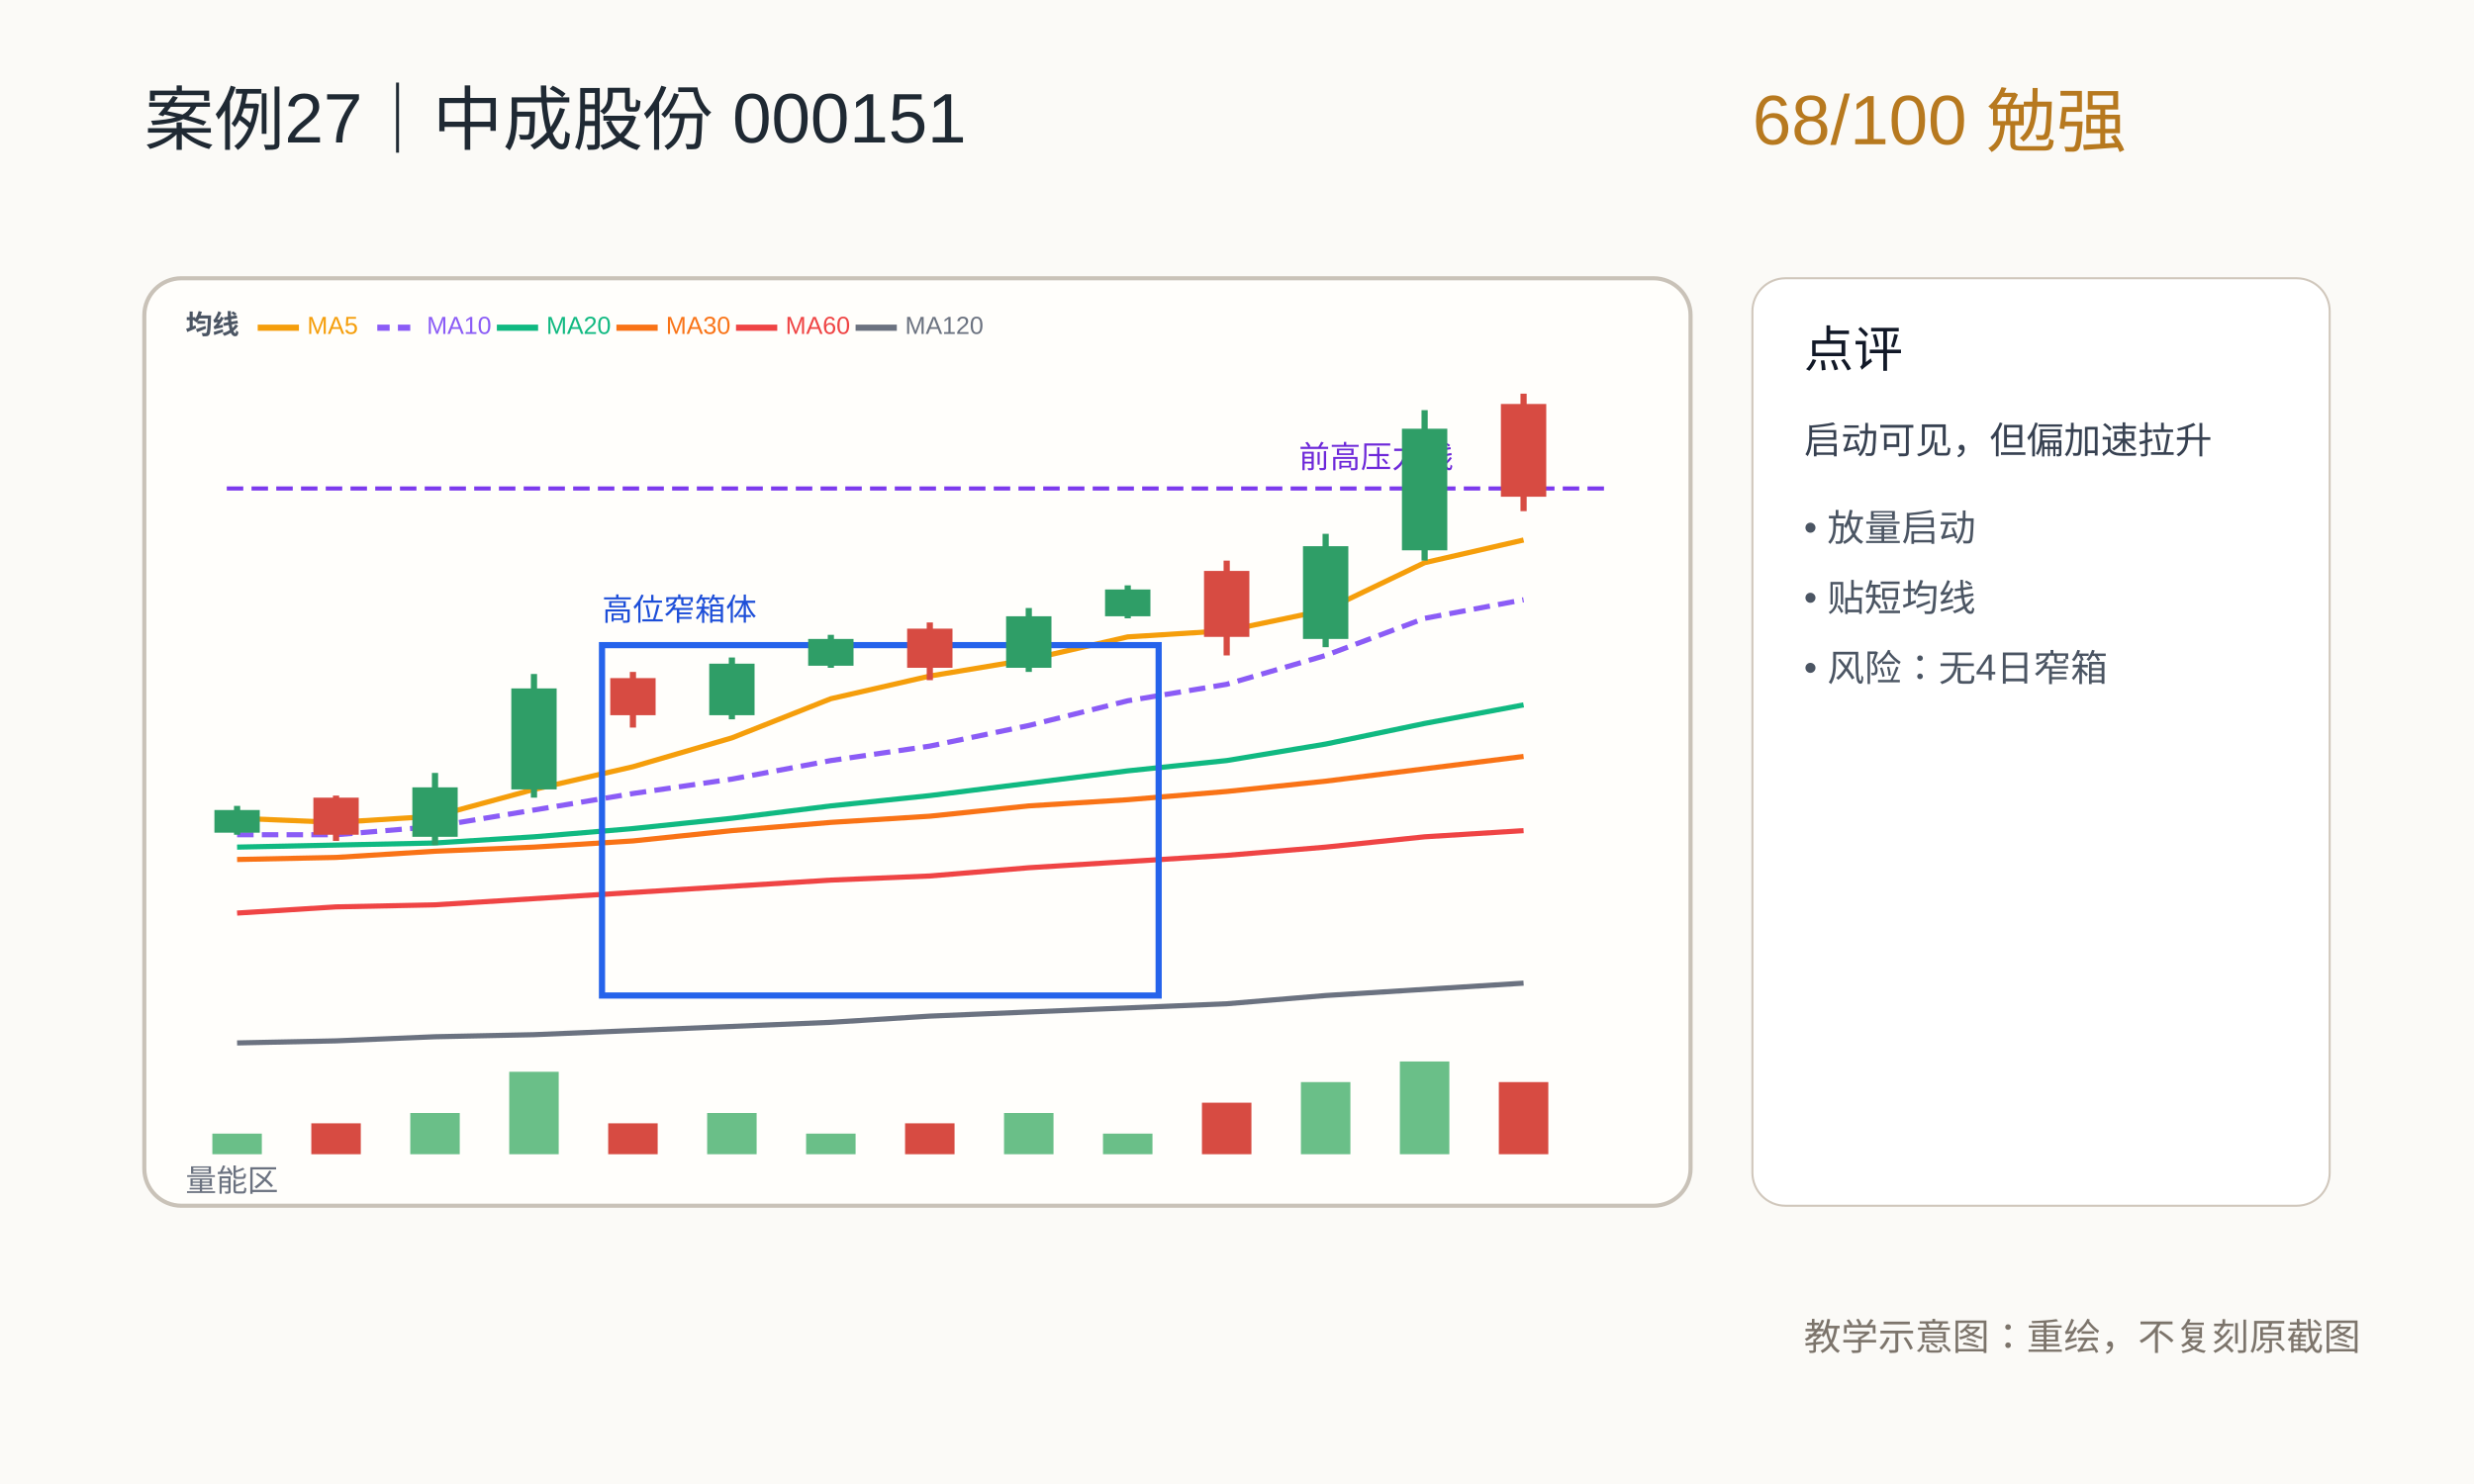
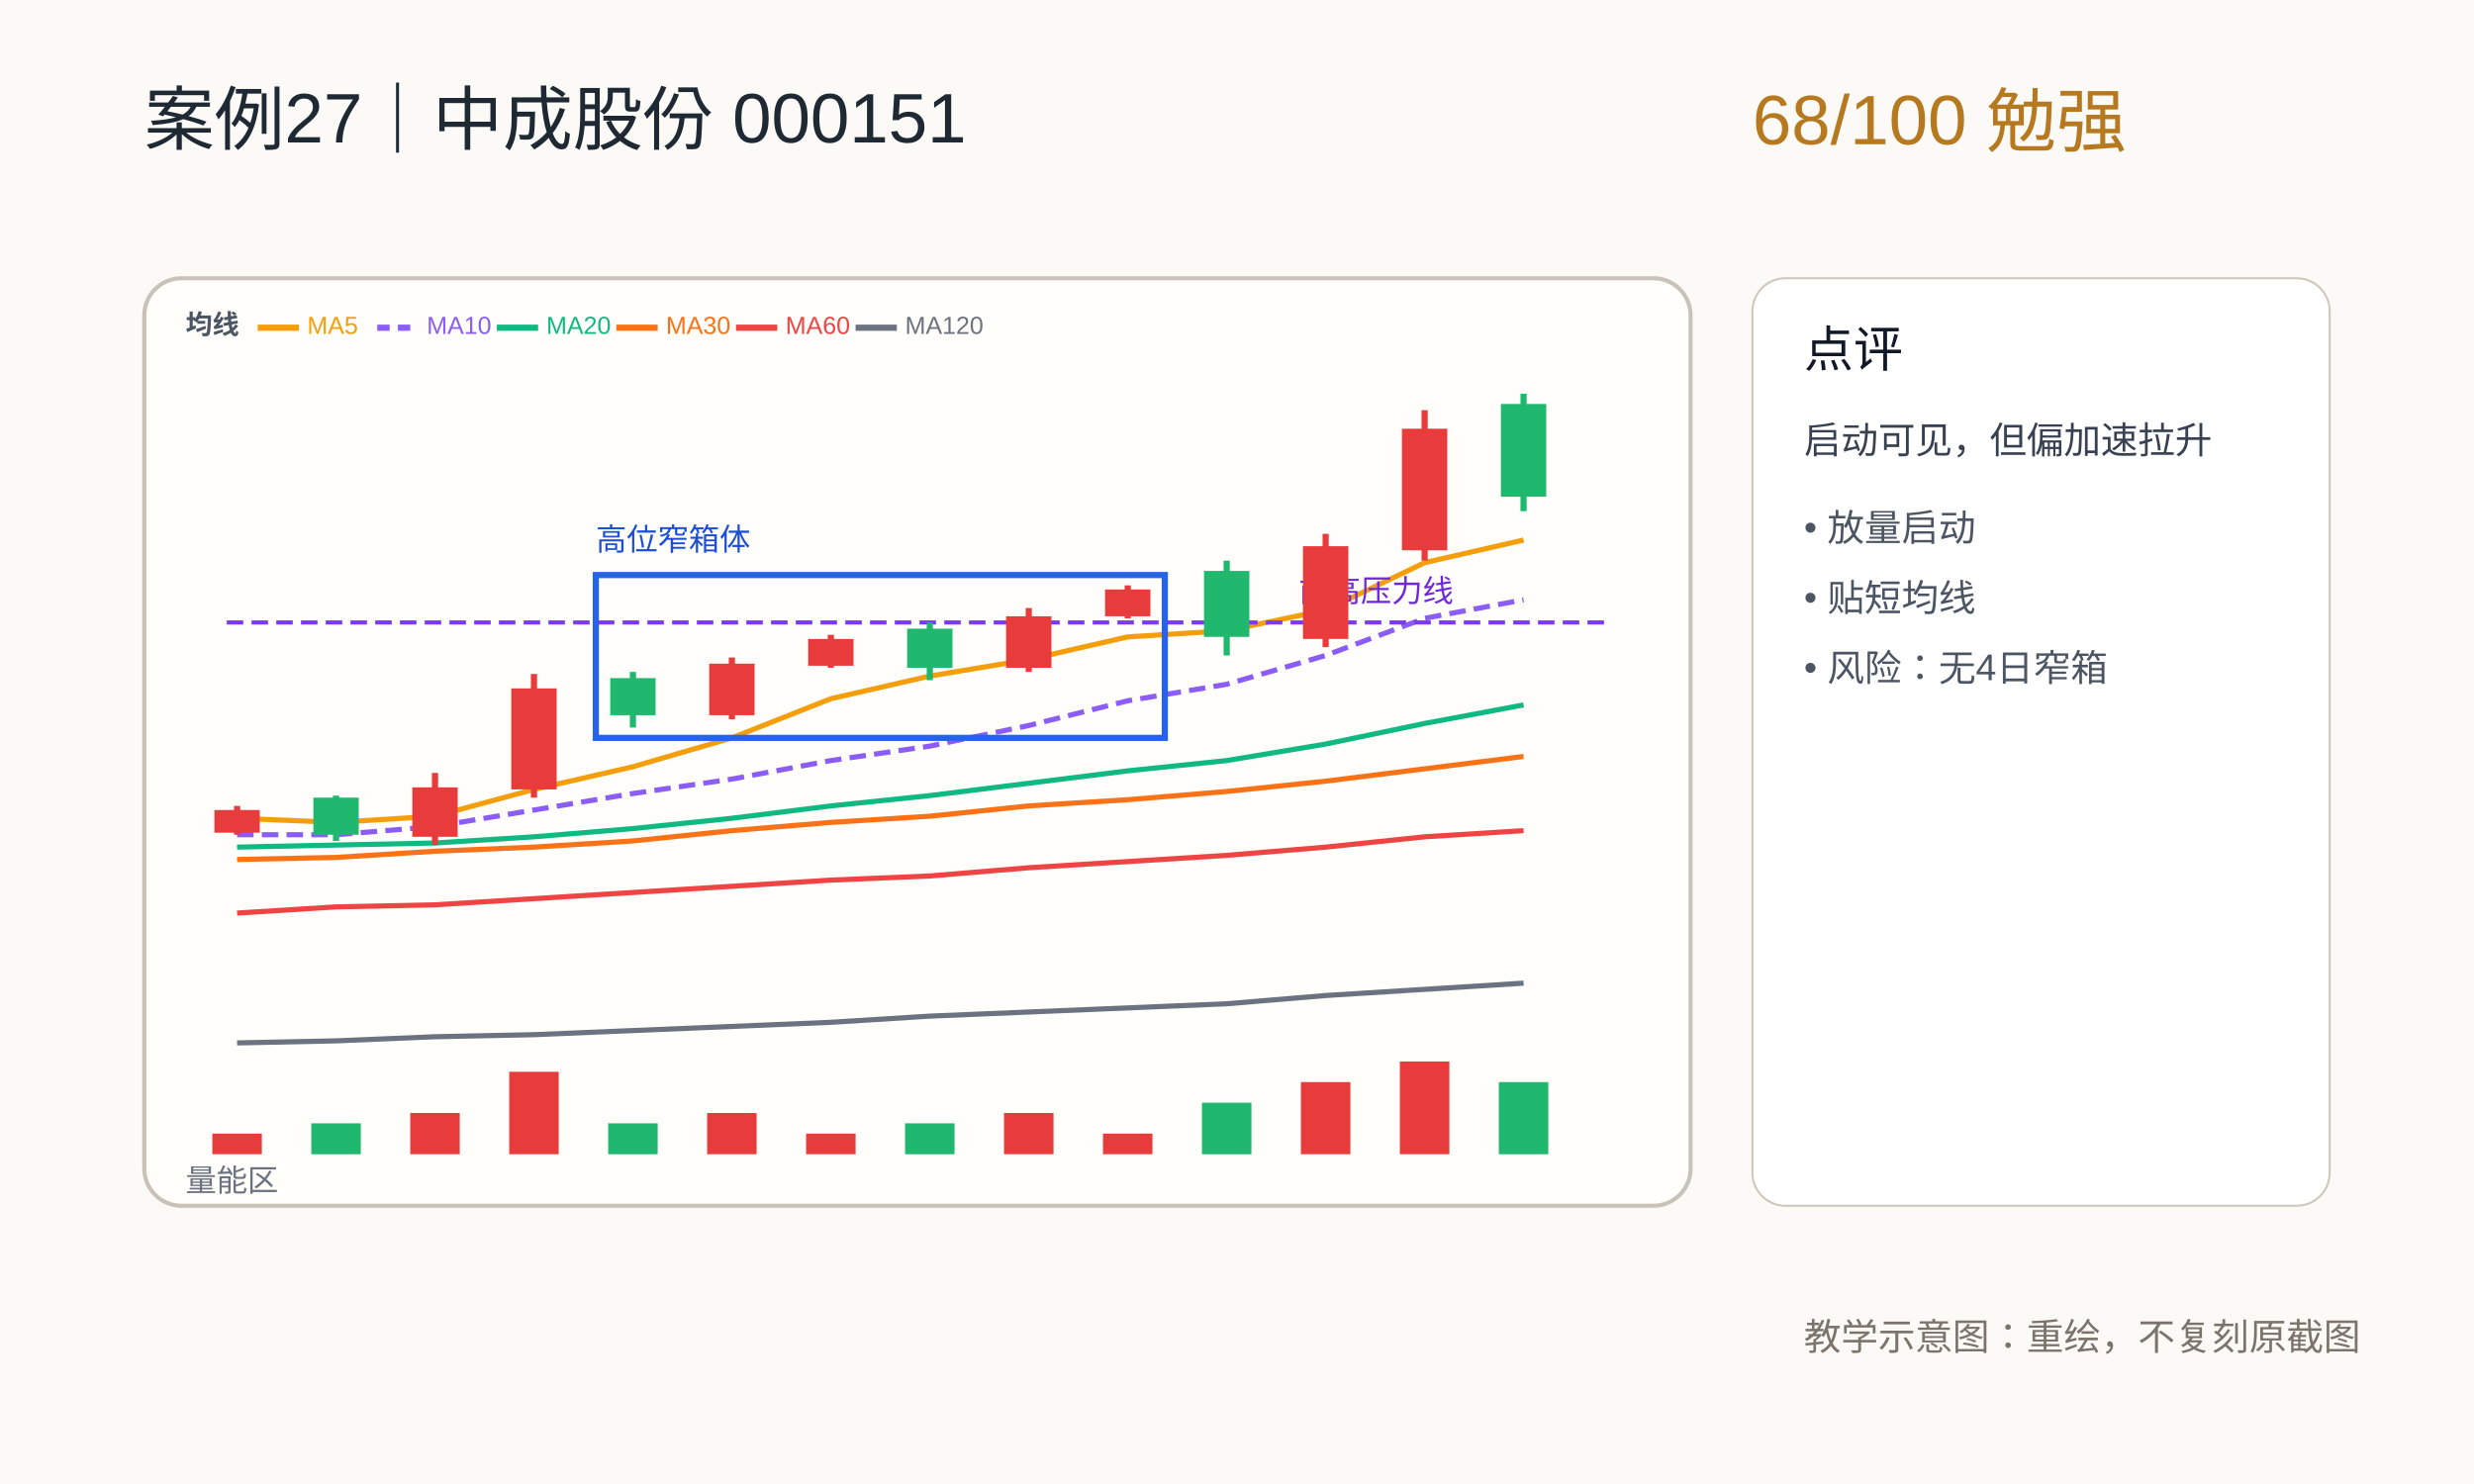
<svg xmlns="http://www.w3.org/2000/svg" width="1200" height="720" viewBox="0 0 1200 720">
  <rect width="1200" height="720" fill="#fbfaf7" />
  <rect x="70" y="135" width="750" height="450" rx="18" fill="#fffefb" stroke="#c9c2b8" stroke-width="2" />
  <text x="70" y="70" font-size="34" font-family="PingFang SC, Arial" fill="#1f2933">案例27｜中成股份 000151</text>
  <text x="850" y="70" font-size="34" font-family="PingFang SC, Arial" fill="#b7791f">68/100  勉强</text>
  <text x="90" y="162" font-size="13" font-family="PingFang SC, Arial" fill="#4b5563" font-weight="bold">均线</text>
  <line x1="125" y1="159" x2="145" y2="159" stroke="#f59e0b" stroke-width="3" />
  <text x="149" y="162" font-size="12" font-family="PingFang SC, Arial" fill="#f59e0b">MA5</text>
  <line x1="183" y1="159" x2="203" y2="159" stroke="#8b5cf6" stroke-width="3" stroke-dasharray="6,4" />
  <text x="207" y="162" font-size="12" font-family="PingFang SC, Arial" fill="#8b5cf6">MA10</text>
  <line x1="241" y1="159" x2="261" y2="159" stroke="#10b981" stroke-width="3" />
  <text x="265" y="162" font-size="12" font-family="PingFang SC, Arial" fill="#10b981">MA20</text>
  <line x1="299" y1="159" x2="319" y2="159" stroke="#f97316" stroke-width="3" />
  <text x="323" y="162" font-size="12" font-family="PingFang SC, Arial" fill="#f97316">MA30</text>
  <line x1="357" y1="159" x2="377" y2="159" stroke="#ef4444" stroke-width="3" />
  <text x="381" y="162" font-size="12" font-family="PingFang SC, Arial" fill="#ef4444">MA60</text>
  <line x1="415" y1="159" x2="435" y2="159" stroke="#6b7280" stroke-width="3" />
  <text x="439" y="162" font-size="12" font-family="PingFang SC, Arial" fill="#6b7280">MA120</text>
  <polyline points="115,397 163,399 211,396 259,383 307,372 355,358 403,339 451,328 499,320 547,309 595,306 643,296 691,273 739,262" fill="none" stroke="#f59e0b" stroke-width="2.5" />
  <polyline points="115,405 163,405 211,401 259,393 307,385 355,378 403,369 451,362 499,352 547,340 595,332 643,318 691,300 739,291" fill="none" stroke="#8b5cf6" stroke-width="2.5" stroke-dasharray="8,4" />
  <polyline points="115,411 163,410 211,409 259,406 307,402 355,397 403,391 451,386 499,380 547,374 595,369 643,361 691,351 739,342" fill="none" stroke="#10b981" stroke-width="2.5" />
  <polyline points="115,417 163,416 211,413 259,411 307,408 355,403 403,399 451,396 499,391 547,388 595,384 643,379 691,373 739,367" fill="none" stroke="#f97316" stroke-width="2.5" />
  <polyline points="115,443 163,440 211,439 259,436 307,433 355,430 403,427 451,425 499,421 547,418 595,415 643,411 691,406 739,403" fill="none" stroke="#ef4444" stroke-width="2.5" />
  <polyline points="115,506 163,505 211,503 259,502 307,500 355,498 403,496 451,493 499,491 547,489 595,487 643,483 691,480 739,477" fill="none" stroke="#6b7280" stroke-width="2.5" />
-   <line x1="110" y1="237" x2="780" y2="237" stroke="#7c3aed" stroke-width="2" stroke-dasharray="8,4" />
-   <text x="630" y="227" font-size="15" font-family="PingFang SC, Arial" fill="#6d28d9">前高压力线</text>
-   <rect x="292" y="313" width="270" height="170" fill="none" stroke="#2563eb" stroke-width="3" />
-   <text x="292" y="301" font-size="15" font-family="PingFang SC, Arial" fill="#1d4ed8">高位窄箱体</text>
-   <line x1="115" y1="391" x2="115" y2="405" stroke="#2f9e67" stroke-width="3" />
-   <rect x="104" y="393" width="22" height="11" fill="#2f9e67" />
-   <line x1="163" y1="386" x2="163" y2="408" stroke="#d74b42" stroke-width="3" />
-   <rect x="152" y="387" width="22" height="18" fill="#d74b42" />
-   <line x1="211" y1="375" x2="211" y2="410" stroke="#2f9e67" stroke-width="3" />
-   <rect x="200" y="382" width="22" height="24" fill="#2f9e67" />
-   <line x1="259" y1="327" x2="259" y2="387" stroke="#2f9e67" stroke-width="3" />
-   <rect x="248" y="334" width="22" height="49" fill="#2f9e67" />
-   <line x1="307" y1="326" x2="307" y2="353" stroke="#d74b42" stroke-width="3" />
-   <rect x="296" y="329" width="22" height="18" fill="#d74b42" />
-   <line x1="355" y1="319" x2="355" y2="349" stroke="#2f9e67" stroke-width="3" />
-   <rect x="344" y="322" width="22" height="25" fill="#2f9e67" />
-   <line x1="403" y1="308" x2="403" y2="324" stroke="#2f9e67" stroke-width="3" />
-   <rect x="392" y="310" width="22" height="13" fill="#2f9e67" />
-   <line x1="451" y1="302" x2="451" y2="330" stroke="#d74b42" stroke-width="3" />
-   <rect x="440" y="305" width="22" height="19" fill="#d74b42" />
-   <line x1="499" y1="295" x2="499" y2="326" stroke="#2f9e67" stroke-width="3" />
-   <rect x="488" y="299" width="22" height="25" fill="#2f9e67" />
-   <line x1="547" y1="284" x2="547" y2="300" stroke="#2f9e67" stroke-width="3" />
-   <rect x="536" y="286" width="22" height="13" fill="#2f9e67" />
-   <line x1="595" y1="272" x2="595" y2="318" stroke="#d74b42" stroke-width="3" />
-   <rect x="584" y="277" width="22" height="32" fill="#d74b42" />
-   <line x1="643" y1="259" x2="643" y2="314" stroke="#2f9e67" stroke-width="3" />
-   <rect x="632" y="265" width="22" height="45" fill="#2f9e67" />
-   <line x1="691" y1="199" x2="691" y2="272" stroke="#2f9e67" stroke-width="3" />
-   <rect x="680" y="208" width="22" height="59" fill="#2f9e67" />
-   <line x1="739" y1="191" x2="739" y2="248" stroke="#d74b42" stroke-width="3" />
-   <rect x="728" y="196" width="22" height="45" fill="#d74b42" />
-   <rect x="103" y="550" width="24" height="10" fill="#6abf88" />
-   <rect x="151" y="545" width="24" height="15" fill="#d74b42" />
-   <rect x="199" y="540" width="24" height="20" fill="#6abf88" />
-   <rect x="247" y="520" width="24" height="40" fill="#6abf88" />
-   <rect x="295" y="545" width="24" height="15" fill="#d74b42" />
-   <rect x="343" y="540" width="24" height="20" fill="#6abf88" />
-   <rect x="391" y="550" width="24" height="10" fill="#6abf88" />
-   <rect x="439" y="545" width="24" height="15" fill="#d74b42" />
-   <rect x="487" y="540" width="24" height="20" fill="#6abf88" />
-   <rect x="535" y="550" width="24" height="10" fill="#6abf88" />
-   <rect x="583" y="535" width="24" height="25" fill="#d74b42" />
-   <rect x="631" y="525" width="24" height="35" fill="#6abf88" />
-   <rect x="679" y="515" width="24" height="45" fill="#6abf88" />
-   <rect x="727" y="525" width="24" height="35" fill="#d74b42" />
+   <rect x="289" y="279" width="276" height="79" fill="none" stroke="#2563eb" stroke-width="3" />
+   <text x="289" y="267" font-size="15" font-family="PingFang SC, Arial" fill="#1d4ed8">高位窄箱体</text>
+   <line x1="110" y1="302" x2="780" y2="302" stroke="#7c3aed" stroke-width="2" stroke-dasharray="8,4" />
+   <text x="630" y="292" font-size="15" font-family="PingFang SC, Arial" fill="#6d28d9">前高压力线</text>
+   <line x1="115" y1="391" x2="115" y2="405" stroke="#e83c3c" stroke-width="3" />
+   <rect x="104" y="393" width="22" height="11" fill="#e83c3c" />
+   <line x1="163" y1="386" x2="163" y2="408" stroke="#20b86e" stroke-width="3" />
+   <rect x="152" y="387" width="22" height="18" fill="#20b86e" />
+   <line x1="211" y1="375" x2="211" y2="410" stroke="#e83c3c" stroke-width="3" />
+   <rect x="200" y="382" width="22" height="24" fill="#e83c3c" />
+   <line x1="259" y1="327" x2="259" y2="387" stroke="#e83c3c" stroke-width="3" />
+   <rect x="248" y="334" width="22" height="49" fill="#e83c3c" />
+   <line x1="307" y1="326" x2="307" y2="353" stroke="#20b86e" stroke-width="3" />
+   <rect x="296" y="329" width="22" height="18" fill="#20b86e" />
+   <line x1="355" y1="319" x2="355" y2="349" stroke="#e83c3c" stroke-width="3" />
+   <rect x="344" y="322" width="22" height="25" fill="#e83c3c" />
+   <line x1="403" y1="308" x2="403" y2="324" stroke="#e83c3c" stroke-width="3" />
+   <rect x="392" y="310" width="22" height="13" fill="#e83c3c" />
+   <line x1="451" y1="302" x2="451" y2="330" stroke="#20b86e" stroke-width="3" />
+   <rect x="440" y="305" width="22" height="19" fill="#20b86e" />
+   <line x1="499" y1="295" x2="499" y2="326" stroke="#e83c3c" stroke-width="3" />
+   <rect x="488" y="299" width="22" height="25" fill="#e83c3c" />
+   <line x1="547" y1="284" x2="547" y2="300" stroke="#e83c3c" stroke-width="3" />
+   <rect x="536" y="286" width="22" height="13" fill="#e83c3c" />
+   <line x1="595" y1="272" x2="595" y2="318" stroke="#20b86e" stroke-width="3" />
+   <rect x="584" y="277" width="22" height="32" fill="#20b86e" />
+   <line x1="643" y1="259" x2="643" y2="314" stroke="#e83c3c" stroke-width="3" />
+   <rect x="632" y="265" width="22" height="45" fill="#e83c3c" />
+   <line x1="691" y1="199" x2="691" y2="272" stroke="#e83c3c" stroke-width="3" />
+   <rect x="680" y="208" width="22" height="59" fill="#e83c3c" />
+   <line x1="739" y1="191" x2="739" y2="248" stroke="#20b86e" stroke-width="3" />
+   <rect x="728" y="196" width="22" height="45" fill="#20b86e" />
+   <rect x="103" y="550" width="24" height="10" fill="#e83c3c" />
+   <rect x="151" y="545" width="24" height="15" fill="#20b86e" />
+   <rect x="199" y="540" width="24" height="20" fill="#e83c3c" />
+   <rect x="247" y="520" width="24" height="40" fill="#e83c3c" />
+   <rect x="295" y="545" width="24" height="15" fill="#20b86e" />
+   <rect x="343" y="540" width="24" height="20" fill="#e83c3c" />
+   <rect x="391" y="550" width="24" height="10" fill="#e83c3c" />
+   <rect x="439" y="545" width="24" height="15" fill="#20b86e" />
+   <rect x="487" y="540" width="24" height="20" fill="#e83c3c" />
+   <rect x="535" y="550" width="24" height="10" fill="#e83c3c" />
+   <rect x="583" y="535" width="24" height="25" fill="#20b86e" />
+   <rect x="631" y="525" width="24" height="35" fill="#e83c3c" />
+   <rect x="679" y="515" width="24" height="45" fill="#e83c3c" />
+   <rect x="727" y="525" width="24" height="35" fill="#20b86e" />
  <text x="90" y="578" font-size="15" font-family="PingFang SC, Arial" fill="#6b7280">量能区</text>
  <rect x="850" y="135" width="280" height="450" rx="16" fill="#ffffff" stroke="#d0c7bc" />
  <text x="875" y="178" font-size="24" font-family="PingFang SC, Arial" fill="#111827">点评</text>
  <text x="875" y="220" font-size="18" font-family="PingFang SC, Arial" fill="#374151">启动可见，但偏加速拉升</text>
  <text x="875" y="262" font-size="18" font-family="PingFang SC, Arial" fill="#4b5563">• 放量启动</text>
  <text x="875" y="296" font-size="18" font-family="PingFang SC, Arial" fill="#4b5563">• 贴短均线</text>
  <text x="875" y="330" font-size="18" font-family="PingFang SC, Arial" fill="#4b5563">• 风险：无4日窄箱</text>
  <text x="875" y="655" font-size="18" font-family="PingFang SC, Arial" fill="#7c746b">教学示意图：重绘，不复刻原截图</text>
</svg>
